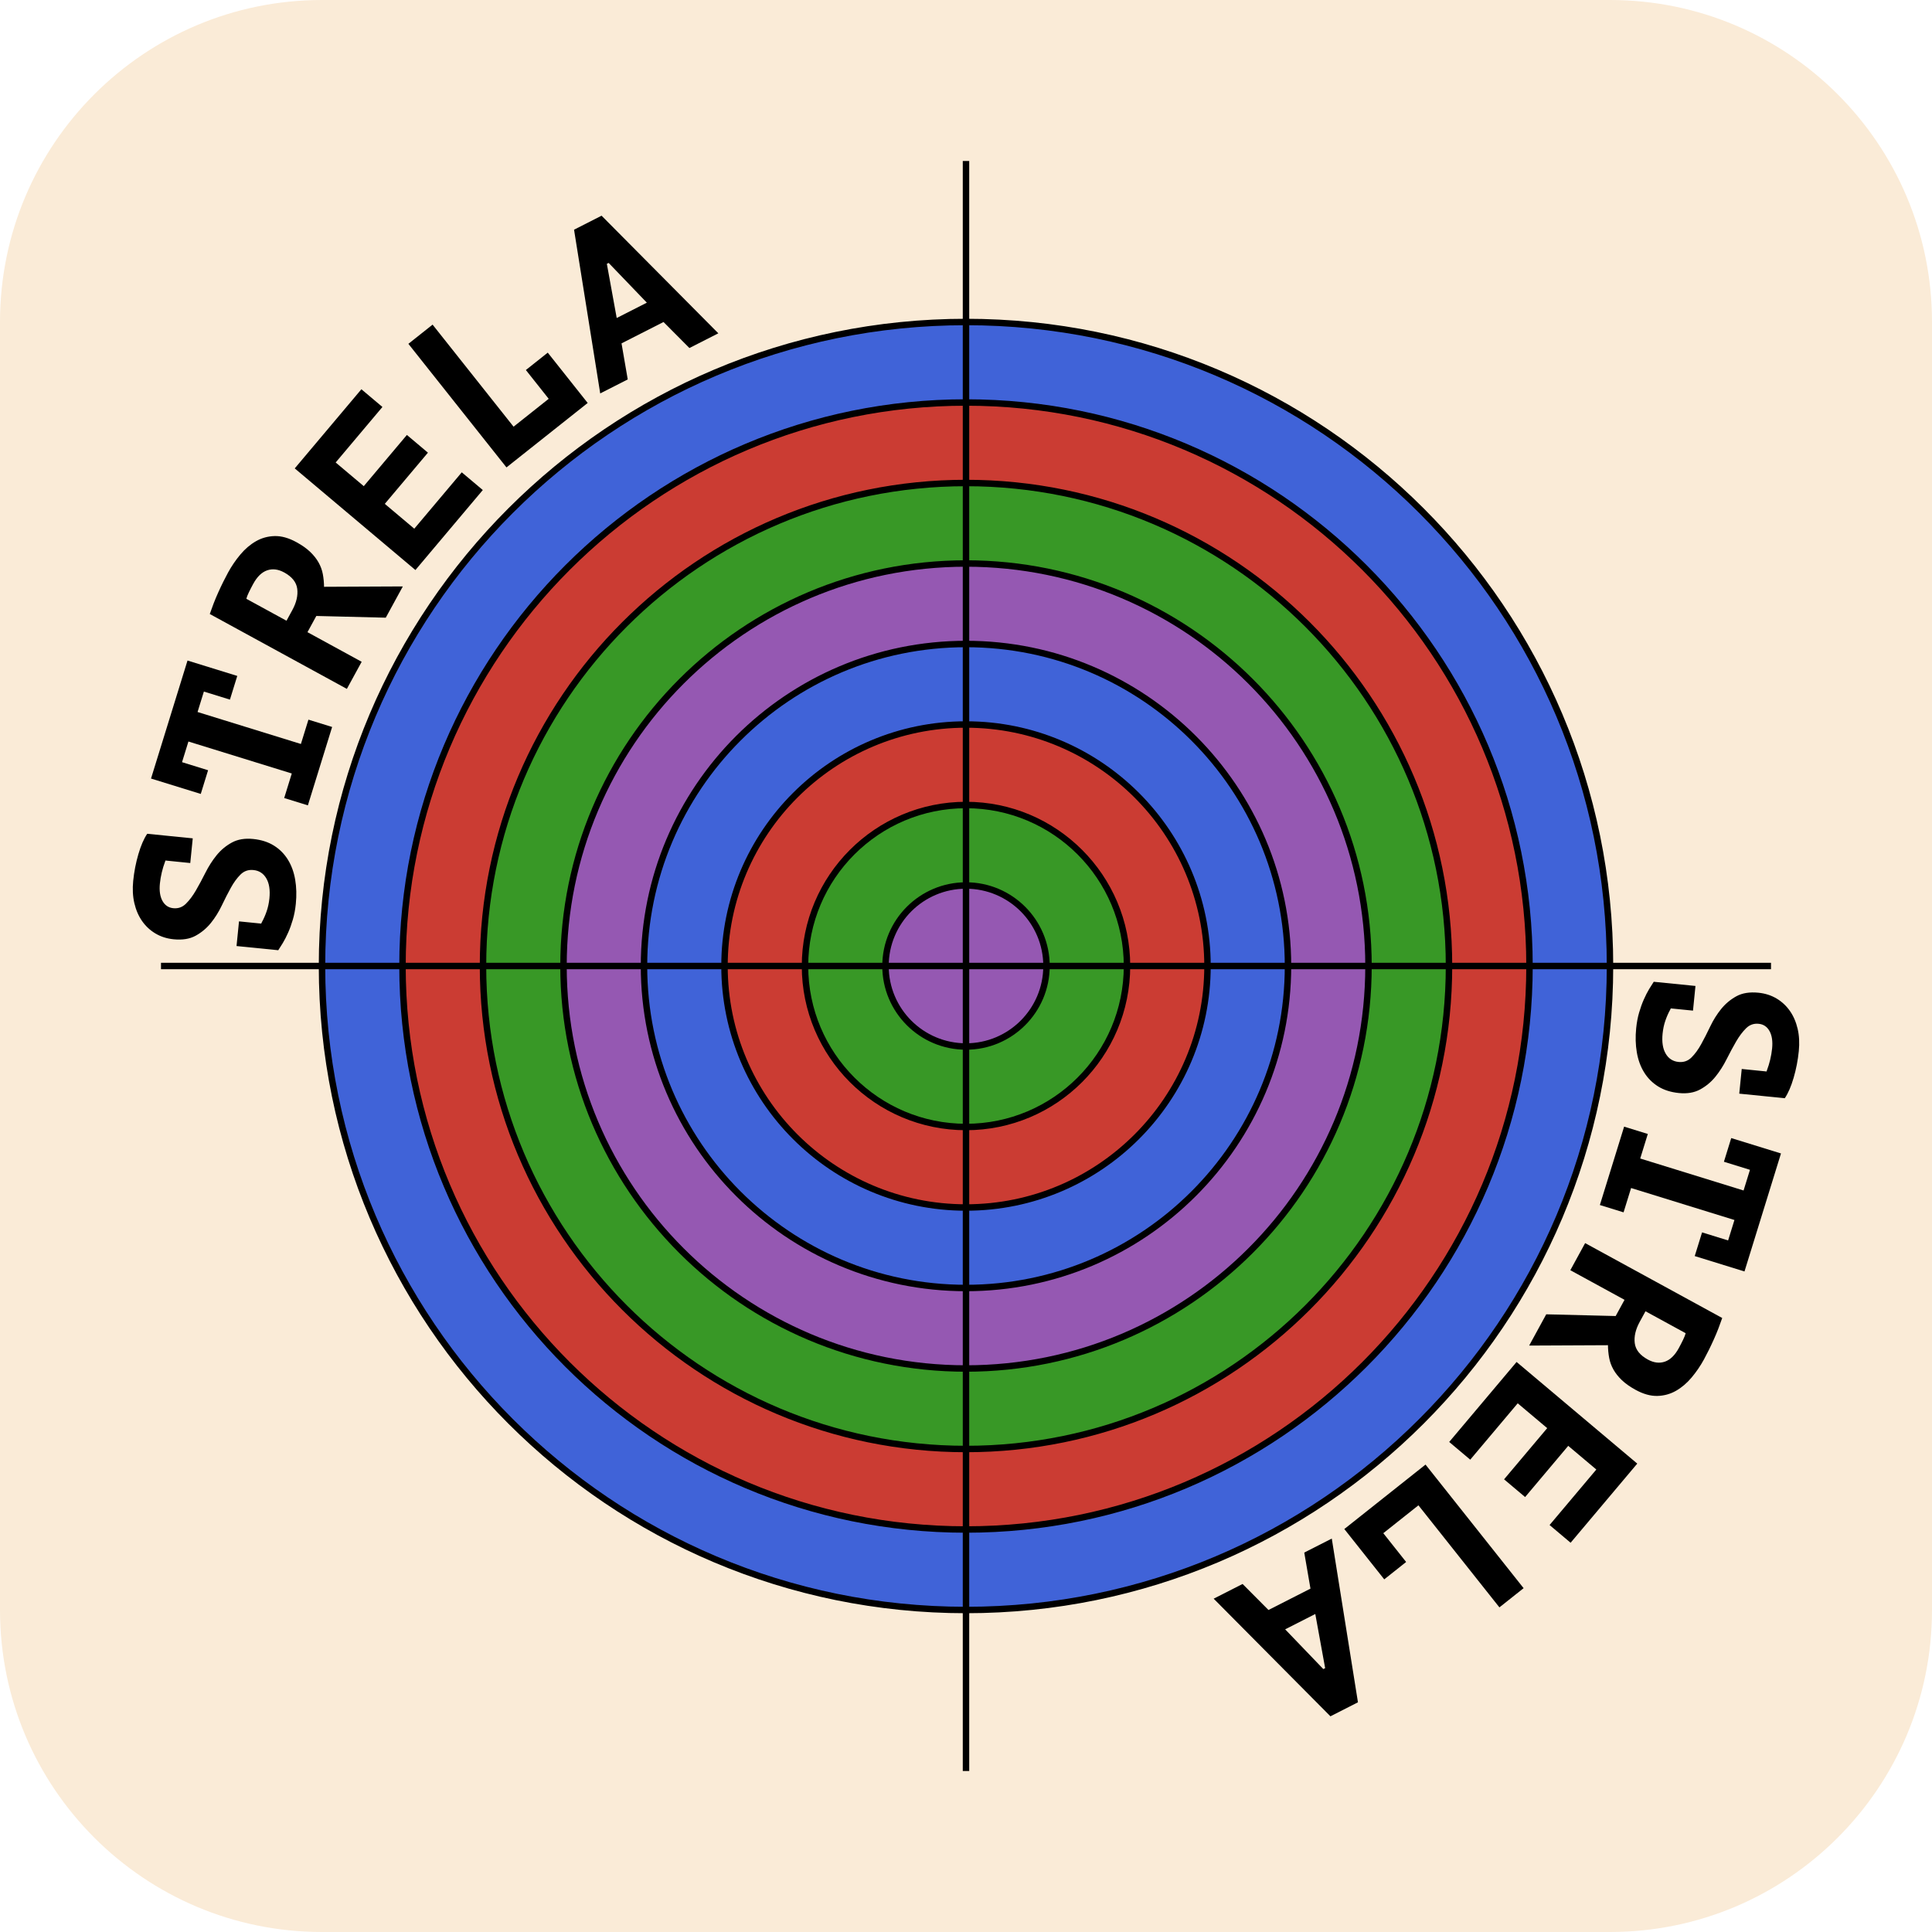
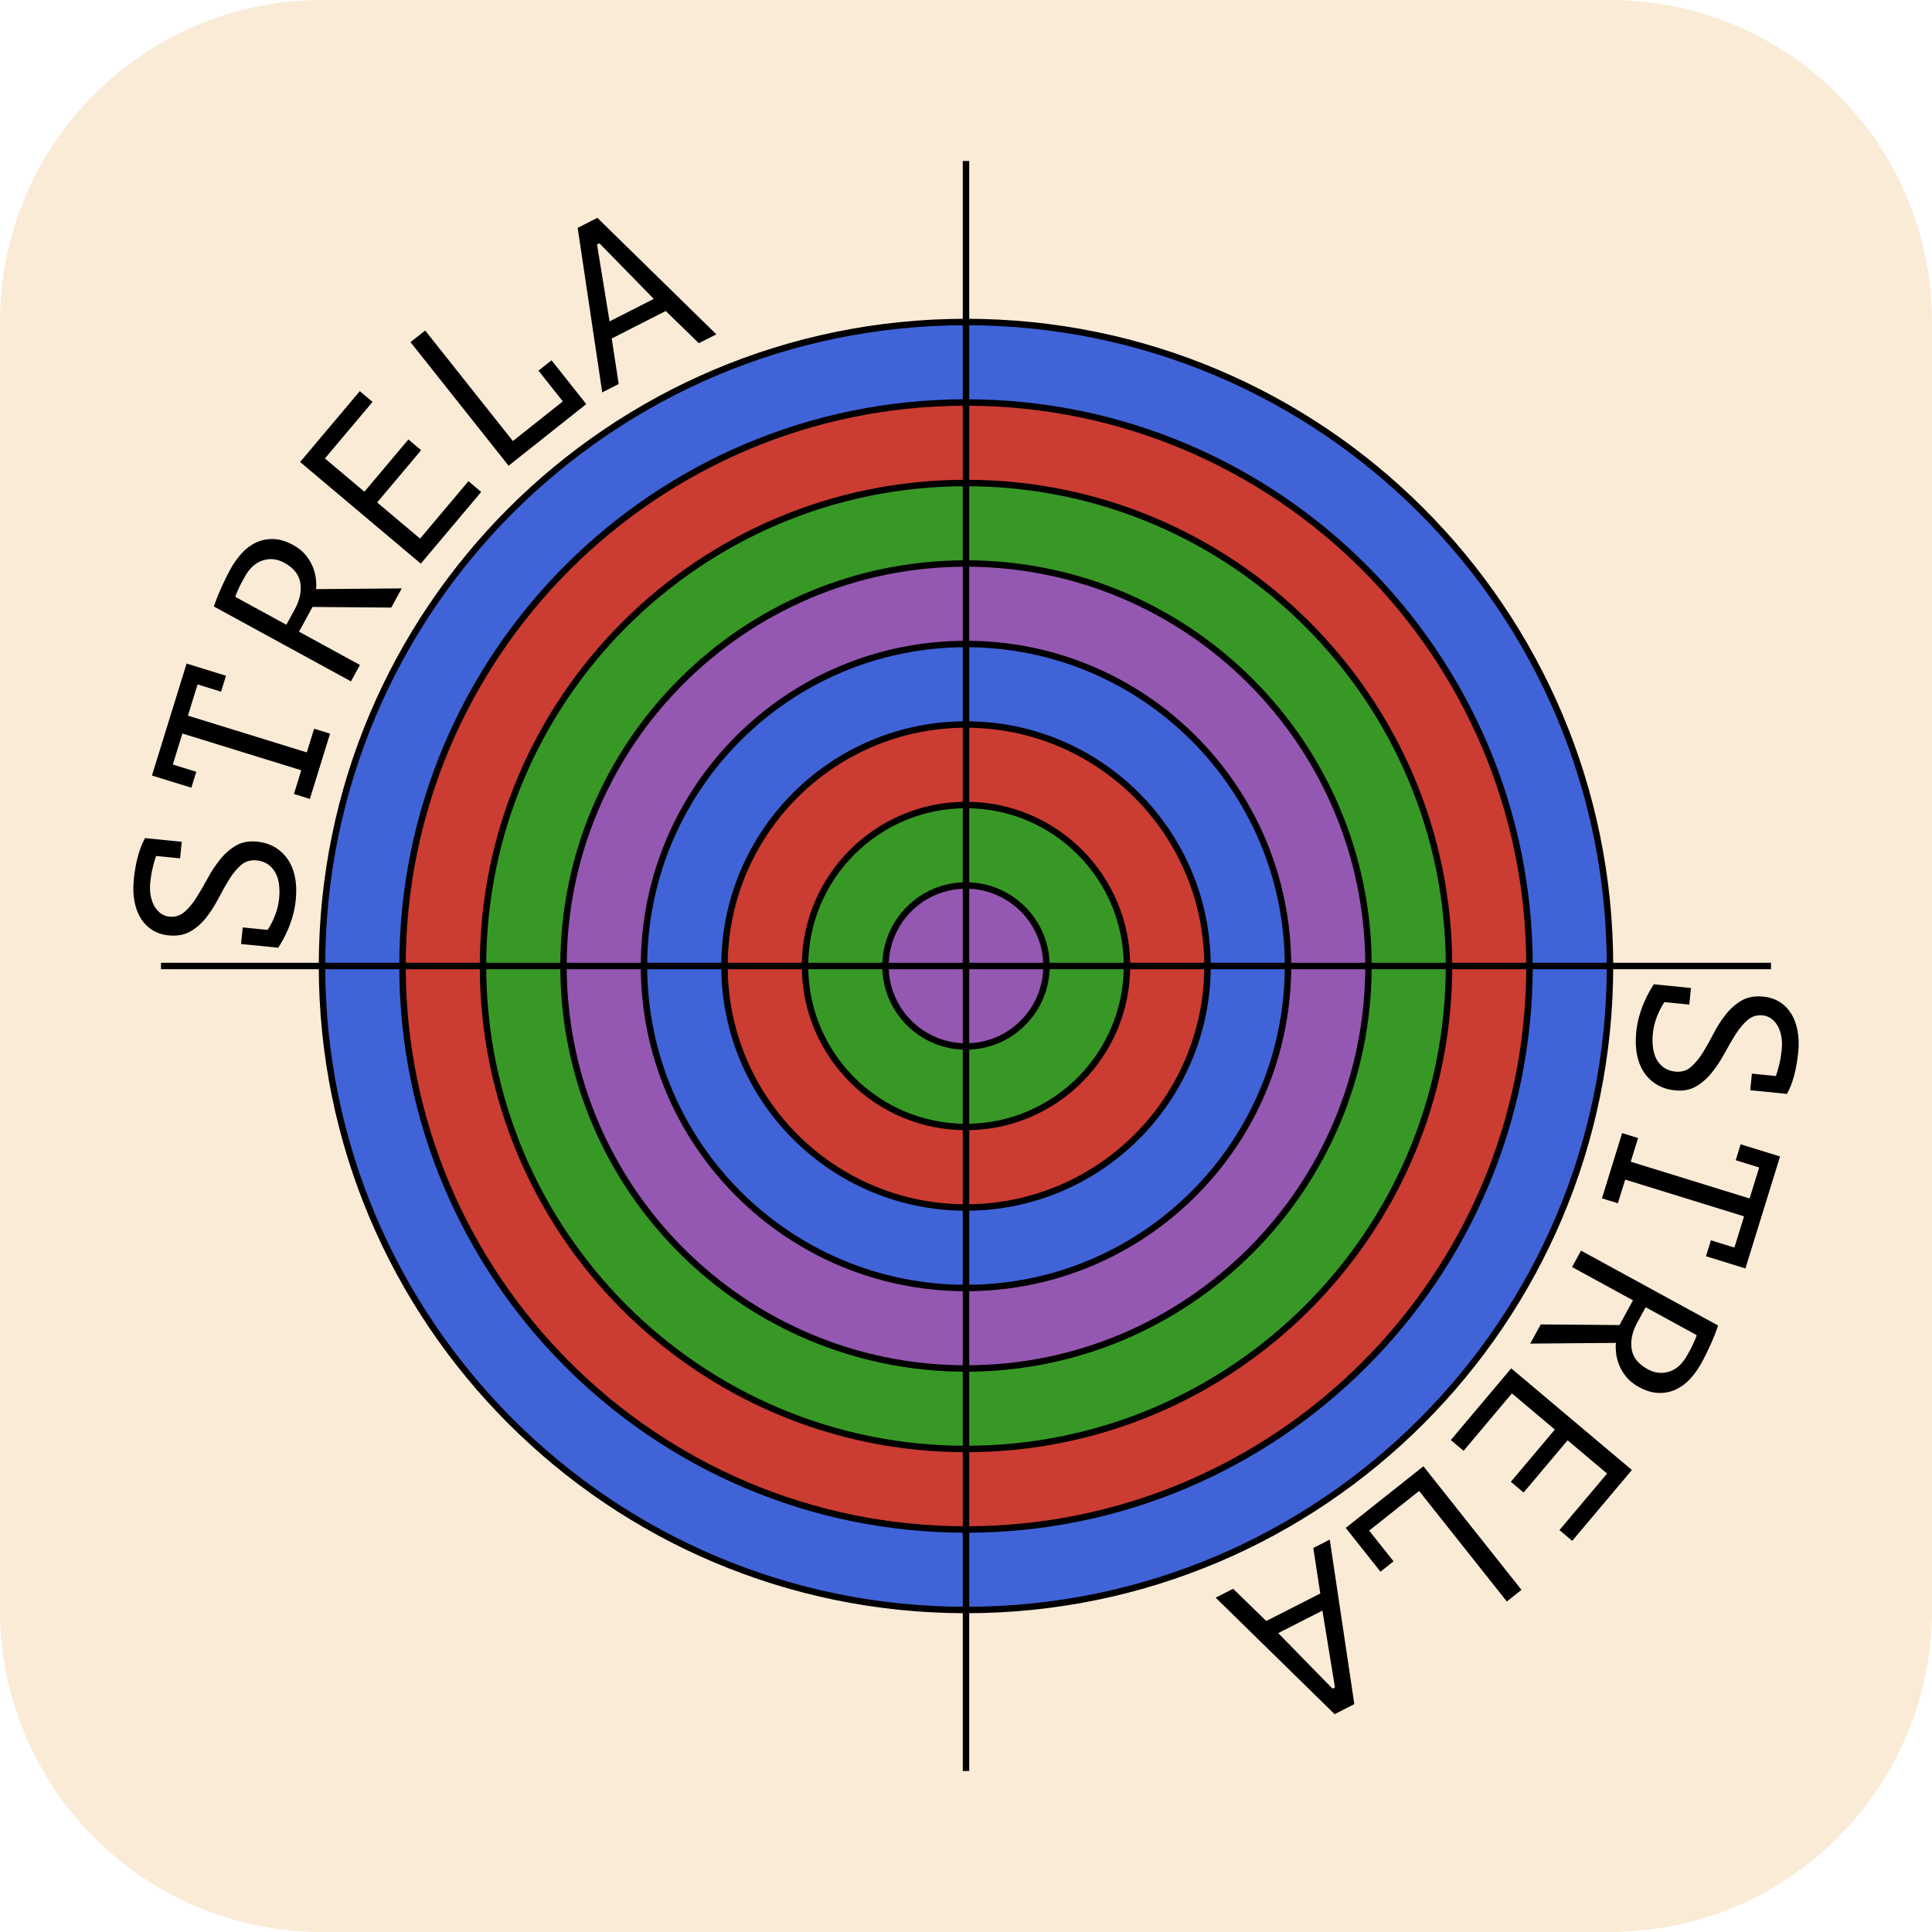
<svg xmlns="http://www.w3.org/2000/svg" xmlns:xlink="http://www.w3.org/1999/xlink" width="600pt" height="600pt" viewBox="0 0 600 600" version="1.1">
  <defs>
    <g>
-       <symbol overflow="visible" id="glyph-5452610-0">
+       <symbol overflow="visible" id="glyph-6458120-0">
        <path style="stroke:none;" d="M 48.684 5.59 L 44.633 45.984 L -4.125 41.094 L -0.07 0.695 Z M 40.422 38.879 L 26.668 23.781 L 43.145 11.715 L 40.012 7.883 L 23.312 20.066 L 9.367 4.809 L 5.535 7.941 L 19.285 23.039 L 2.809 35.105 L 5.941 38.938 L 22.648 26.684 L 36.59 42.012 Z M 40.422 38.879 " />
      </symbol>
-       <symbol overflow="visible" id="glyph-5452610-1">
-         <path style="stroke:none;" d="M 15.496 6.129 L 14.727 13.789 L 7.832 13.098 C 7.77 13.23 7.711 13.367 7.648 13.5 C 7.078 14.523 6.578 15.656 6.148 16.902 C 5.719 18.148 5.43 19.492 5.285 20.934 C 5.023 23.531 5.344 25.605 6.246 27.148 C 7.145 28.691 8.48 29.555 10.242 29.73 C 11.82 29.891 13.156 29.426 14.254 28.34 C 15.348 27.254 16.352 25.875 17.27 24.211 C 18.188 22.543 19.121 20.715 20.07 18.723 C 21.02 16.73 22.152 14.922 23.465 13.293 C 24.777 11.668 26.352 10.348 28.188 9.336 C 30.023 8.324 32.312 7.957 35.055 8.23 C 37.145 8.441 39.016 9.039 40.676 10.027 C 42.336 11.016 43.719 12.301 44.828 13.891 C 45.934 15.477 46.734 17.328 47.227 19.441 C 47.719 21.555 47.836 23.863 47.586 26.371 C 47.301 29.203 46.766 31.965 45.98 34.652 C 45.195 37.34 44.277 39.453 43.234 40.992 L 29.094 39.574 L 29.863 31.91 L 37.594 32.688 C 37.609 32.547 37.645 32.41 37.707 32.277 C 38.086 31.281 38.418 30.203 38.699 29.035 C 38.98 27.867 39.18 26.703 39.297 25.539 C 39.52 23.312 39.254 21.516 38.5 20.148 C 37.746 18.785 36.625 18.027 35.141 17.879 C 33.609 17.723 32.297 18.191 31.203 19.277 C 30.109 20.363 29.078 21.738 28.113 23.398 C 27.148 25.062 26.172 26.887 25.172 28.871 C 24.176 30.859 23.023 32.668 21.711 34.293 C 20.398 35.922 18.824 37.238 16.984 38.25 C 15.148 39.262 12.93 39.641 10.332 39.379 C 7.824 39.125 5.676 38.441 3.887 37.324 C 2.102 36.207 0.652 34.75 -0.457 32.949 C -1.566 31.148 -2.32 29.082 -2.719 26.742 C -3.117 24.402 -3.184 21.91 -2.918 19.266 C -2.742 17.5 -2.438 15.879 -2.008 14.398 C -1.578 12.918 -1.09 11.559 -0.543 10.324 C 0.004 9.09 0.559 8.004 1.117 7.078 C 1.68 6.148 2.156 5.398 2.539 4.828 Z M 15.496 6.129 " />
+       <symbol overflow="visible" id="glyph-6458120-1">
+         <path style="stroke:none;" d="M 5.848 11.141 C 4.965 12.457 4.191 13.965 3.531 15.656 C 2.867 17.348 2.449 19.078 2.27 20.84 C 2.117 22.371 2.125 23.828 2.289 25.203 C 2.457 26.582 2.828 27.805 3.398 28.867 C 3.973 29.934 4.742 30.809 5.703 31.492 C 6.668 32.176 7.848 32.586 9.238 32.727 C 11.141 32.918 12.762 32.434 14.098 31.277 C 15.434 30.121 16.66 28.641 17.781 26.828 C 18.898 25.02 20.012 23.043 21.117 20.902 C 22.223 18.762 23.477 16.801 24.875 15.02 C 26.273 13.234 27.906 11.793 29.777 10.691 C 31.645 9.59 33.926 9.172 36.621 9.441 C 38.523 9.633 40.203 10.191 41.66 11.109 C 43.113 12.031 44.305 13.238 45.234 14.738 C 46.164 16.238 46.816 18.004 47.199 20.039 C 47.582 22.07 47.652 24.293 47.41 26.707 C 47.133 29.492 46.68 32.004 46.059 34.238 C 45.434 36.473 44.73 38.234 43.945 39.516 L 44 39.66 L 43.859 39.648 L 43.855 39.715 L 43.652 39.625 L 32.508 38.508 L 33.023 33.355 L 40.477 34.102 C 40.871 32.969 41.234 31.715 41.559 30.34 C 41.883 28.965 42.125 27.488 42.285 25.91 C 42.438 24.379 42.391 22.977 42.145 21.711 C 41.895 20.441 41.5 19.348 40.961 18.426 C 40.418 17.504 39.754 16.77 38.965 16.223 C 38.176 15.672 37.316 15.352 36.387 15.258 C 34.578 15.078 33.004 15.562 31.668 16.719 C 30.332 17.875 29.094 19.359 27.953 21.168 C 26.809 22.977 25.66 24.945 24.508 27.082 C 23.355 29.219 22.07 31.176 20.648 32.957 C 19.227 34.738 17.594 36.18 15.746 37.285 C 13.898 38.387 11.699 38.812 9.148 38.555 C 7.059 38.348 5.215 37.773 3.621 36.84 C 2.027 35.906 0.695 34.672 -0.371 33.133 C -1.434 31.598 -2.188 29.762 -2.633 27.629 C -3.074 25.5 -3.164 23.133 -2.906 20.531 C -2.727 18.77 -2.422 17.109 -1.984 15.559 C -1.547 14.008 -1.051 12.594 -0.5 11.312 C 0.051 10.031 0.609 8.891 1.18 7.891 C 1.746 6.895 2.223 6.109 2.609 5.539 L 2.812 5.629 L 14.094 6.762 L 13.578 11.914 Z M 5.848 11.141 " />
      </symbol>
-       <symbol overflow="visible" id="glyph-5452611-0">
+       <symbol overflow="visible" id="glyph-6458121-0">
        <path style="stroke:none;" d="M 46.605 15.148 L 34.605 53.938 L -12.203 39.457 L -0.207 0.668 Z M 31.891 46.137 L 21.414 28.605 L 39.957 20.055 L 37.648 15.676 L 18.863 24.301 L 8.223 6.574 L 3.848 8.883 L 14.324 26.414 L -4.223 34.965 L -1.91 39.344 L 16.895 30.652 L 27.512 48.445 Z M 31.891 46.137 " />
      </symbol>
-       <symbol overflow="visible" id="glyph-5452611-1">
-         <path style="stroke:none;" d="M 4.914 10.168 L 2.559 17.789 L 34.656 27.719 L 36.641 21.301 L 28.551 18.797 L 30.824 11.441 L 46.273 16.219 L 34.938 52.867 L 19.488 48.086 L 21.766 40.73 L 29.855 43.234 L 31.82 36.883 L -0.277 26.953 L -2.613 34.508 L -9.973 32.234 L -2.441 7.891 Z M 4.914 10.168 " />
+       <symbol overflow="visible" id="glyph-6458121-1">
+         <path style="stroke:none;" d="M 45.984 17.156 L 35.227 51.93 L 22.988 48.145 L 24.52 43.195 L 31.809 45.449 L 34.809 35.754 L -2.105 24.336 L -4.383 31.691 L -9.328 30.16 L -3.062 9.898 L 1.887 11.43 L -0.387 18.785 L 36.527 30.203 L 39.504 20.574 L 32.215 18.32 L 33.746 13.371 Z M 45.984 17.156 " />
      </symbol>
-       <symbol overflow="visible" id="glyph-5452612-0">
+       <symbol overflow="visible" id="glyph-6458122-0">
        <path style="stroke:none;" d="M 42.664 24.105 L 23.203 59.734 L -19.801 36.246 L -0.336 0.613 Z M 22.09 51.551 L 15.305 32.289 L 35.176 27.594 L 33.785 22.844 L 13.656 27.562 L 6.754 8.078 L 2.004 9.469 L 8.793 28.73 L -11.082 33.43 L -9.691 38.18 L 10.469 33.398 L 17.34 52.945 Z M 22.09 51.551 " />
      </symbol>
-       <symbol overflow="visible" id="glyph-5452612-1">
-         <path style="stroke:none;" d="M 40.492 27.066 C 40.141 28.098 39.738 29.195 39.289 30.359 C 38.84 31.523 38.359 32.668 37.848 33.797 C 37.34 34.93 36.824 36.016 36.305 37.062 C 35.785 38.109 35.293 39.062 34.824 39.922 C 33.727 41.93 32.453 43.797 31 45.531 C 29.551 47.266 27.934 48.641 26.152 49.664 C 24.371 50.684 22.43 51.219 20.328 51.27 C 18.23 51.316 15.992 50.691 13.617 49.395 C 11.855 48.434 10.426 47.426 9.324 46.371 C 8.223 45.32 7.352 44.219 6.703 43.066 C 6.055 41.914 5.613 40.703 5.379 39.43 C 5.145 38.16 5.02 36.855 5.004 35.516 L -19.465 35.629 L -14.164 25.922 L 7.402 26.457 L 10.152 21.422 L -6.68 12.227 L -2.082 3.809 Z M 26.992 36.441 C 27.461 35.582 27.906 34.723 28.324 33.859 C 28.742 32.996 29.012 32.309 29.137 31.789 L 16.664 24.977 L 14.852 28.293 C 13.578 30.629 13.07 32.824 13.328 34.879 C 13.59 36.938 14.945 38.637 17.402 39.977 C 19.246 40.984 21.004 41.199 22.676 40.625 C 24.348 40.047 25.785 38.652 26.992 36.441 Z M 26.992 36.441 " />
+       <symbol overflow="visible" id="glyph-6458122-1">
+         <path style="stroke:none;" d="M 39.215 29.398 C 38.652 31.113 37.898 33.027 36.953 35.145 C 36.012 37.262 35.082 39.16 34.164 40.84 C 33.133 42.723 31.949 44.402 30.613 45.879 C 29.273 47.355 27.781 48.48 26.137 49.254 C 24.488 50.031 22.695 50.395 20.754 50.344 C 18.812 50.293 16.758 49.676 14.59 48.488 C 12.91 47.57 11.574 46.484 10.586 45.227 C 9.598 43.969 8.863 42.691 8.379 41.387 C 7.895 40.086 7.598 38.848 7.496 37.676 C 7.391 36.504 7.383 35.543 7.473 34.793 L -19.129 35.016 L -15.875 29.059 L 8.586 29.258 L 12.777 21.578 L -6.141 11.242 L -3.355 6.145 Z M 29.672 38.543 C 29.965 38.012 30.266 37.461 30.578 36.887 C 30.891 36.312 31.176 35.75 31.426 35.195 C 31.676 34.641 31.906 34.113 32.125 33.621 C 32.34 33.129 32.484 32.715 32.559 32.383 L 16.711 23.727 L 14.094 28.52 C 12.551 31.344 11.969 34.059 12.355 36.66 C 12.742 39.266 14.41 41.371 17.359 42.984 C 19.57 44.191 21.805 44.43 24.066 43.699 C 26.328 42.965 28.195 41.246 29.672 38.543 Z M 29.672 38.543 " />
      </symbol>
-       <symbol overflow="visible" id="glyph-5452613-0">
+       <symbol overflow="visible" id="glyph-6458123-0">
        <path style="stroke:none;" d="M 37.027 32.102 L 10.871 63.156 L -26.605 31.59 L -0.449 0.535 Z M 11.406 54.91 L 8.582 34.688 L 28.996 34.031 L 28.574 29.102 L 7.91 29.727 L 5.016 9.258 L 0.082 9.68 L 2.906 29.906 L -17.504 30.559 L -17.082 35.492 L 3.625 34.812 L 6.477 55.332 Z M 11.406 54.91 " />
      </symbol>
-       <symbol overflow="visible" id="glyph-5452613-1">
-         <path style="stroke:none;" d="M 34.32 35.312 L 13.621 59.891 L 7.09 54.387 L 21.609 37.148 L 12.883 29.797 L -0.508 45.699 L -7.043 40.195 L 6.352 24.297 L -2.805 16.586 L -17.551 34.09 L -24.082 28.59 L -3.156 3.746 Z M 34.32 35.312 " />
+       <symbol overflow="visible" id="glyph-6458123-1">
+         <path style="stroke:none;" d="M 32.652 37.297 L 14.117 59.301 L 10.156 55.961 L 24.949 38.402 L 12.688 28.074 L -0.977 44.297 L -4.938 40.961 L 8.727 24.738 L -4.605 13.508 L -19.621 31.34 L -23.586 28 L -4.824 5.73 Z M 32.652 37.297 " />
      </symbol>
-       <symbol overflow="visible" id="glyph-5452614-0">
+       <symbol overflow="visible" id="glyph-6458124-0">
        <path style="stroke:none;" d="M 29.91 38.816 L -1.891 64.055 L -32.352 25.672 L -0.547 0.434 Z M 0.27 56.082 L 1.52 35.699 L 21.656 39.113 L 22.223 34.195 L 1.848 30.703 L 3.074 10.07 L -1.84 9.504 L -3.09 29.887 L -23.227 26.473 L -23.793 31.391 L -3.363 34.84 L -4.648 55.516 Z M 0.27 56.082 " />
      </symbol>
-       <symbol overflow="visible" id="glyph-5452614-1">
-         <path style="stroke:none;" d="M -10.301 33.641 L -17.098 39.039 L -29.5 23.41 L -4.277 3.395 L 26.184 41.777 L 18.668 47.738 L -6.48 16.043 L -17.391 24.703 Z M -10.301 33.641 " />
+       <symbol overflow="visible" id="glyph-6458124-1">
+         <path style="stroke:none;" d="M 25.523 42.301 L 20.973 45.91 L -6.266 11.586 L -21.785 23.898 L -14.211 33.441 L -18.27 36.66 L -29.062 23.062 L -4.934 3.918 Z M 25.523 42.301 " />
      </symbol>
-       <symbol overflow="visible" id="glyph-5452615-0">
+       <symbol overflow="visible" id="glyph-6458125-0">
        <path style="stroke:none;" d="M 21.602 43.988 L -14.582 62.402 L -36.809 18.734 L -0.625 0.316 Z M -10.875 55.02 L -5.602 35.289 L 13.453 42.637 L 14.984 37.93 L -4.289 30.461 L 1.016 10.48 L -3.691 8.949 L -8.969 28.676 L -28.023 21.332 L -29.555 26.039 L -10.219 33.477 L -15.582 53.488 Z M -10.875 55.02 " />
      </symbol>
-       <symbol overflow="visible" id="glyph-5452615-1">
-         <path style="stroke:none;" d="M -20.031 22.371 L -6.992 15.734 L -8.922 4.539 L -0.375 0.191 L 7.754 51.035 L -0.793 55.387 L -37.055 18.859 L -28.074 14.289 Z M -5.496 23.613 L -14.855 28.375 L -2.996 40.719 L -2.434 40.434 Z M -5.496 23.613 " />
+       <symbol overflow="visible" id="glyph-6458125-1">
+         <path style="stroke:none;" d="M -20.727 25.789 L -3.945 17.246 L -6.113 3.113 L -1 0.508 L 6.629 51.605 L 0.516 54.719 L -36.434 18.543 L -31.004 15.781 Z M -3.281 22.562 L -17.008 29.551 L -0.137 46.805 L 0.613 46.422 Z M -3.281 22.562 " />
      </symbol>
-       <symbol overflow="visible" id="glyph-5452616-0">
+       <symbol overflow="visible" id="glyph-6458126-0">
        <path style="stroke:none;" d="M -48.684 -5.59 L -44.633 -45.984 L 4.125 -41.094 L 0.07 -0.695 Z M -40.422 -38.879 L -26.668 -23.781 L -43.145 -11.715 L -40.012 -7.883 L -23.312 -20.066 L -9.367 -4.809 L -5.535 -7.941 L -19.285 -23.039 L -2.809 -35.105 L -5.941 -38.938 L -22.648 -26.684 L -36.59 -42.012 Z M -40.422 -38.879 " />
      </symbol>
-       <symbol overflow="visible" id="glyph-5452616-1">
-         <path style="stroke:none;" d="M -15.496 -6.129 L -14.727 -13.789 L -7.832 -13.098 C -7.77 -13.23 -7.711 -13.367 -7.648 -13.5 C -7.078 -14.523 -6.578 -15.656 -6.148 -16.902 C -5.719 -18.148 -5.43 -19.492 -5.285 -20.934 C -5.023 -23.531 -5.344 -25.605 -6.246 -27.148 C -7.145 -28.691 -8.48 -29.555 -10.242 -29.73 C -11.82 -29.891 -13.156 -29.426 -14.254 -28.34 C -15.348 -27.254 -16.352 -25.875 -17.27 -24.211 C -18.188 -22.543 -19.121 -20.715 -20.07 -18.723 C -21.02 -16.73 -22.152 -14.922 -23.465 -13.293 C -24.777 -11.668 -26.352 -10.348 -28.188 -9.336 C -30.023 -8.324 -32.312 -7.957 -35.055 -8.23 C -37.145 -8.441 -39.016 -9.039 -40.676 -10.027 C -42.336 -11.016 -43.719 -12.301 -44.828 -13.891 C -45.934 -15.477 -46.734 -17.328 -47.227 -19.441 C -47.719 -21.555 -47.836 -23.863 -47.586 -26.371 C -47.301 -29.203 -46.766 -31.965 -45.98 -34.652 C -45.195 -37.34 -44.277 -39.453 -43.234 -40.992 L -29.094 -39.574 L -29.863 -31.91 L -37.594 -32.688 C -37.609 -32.547 -37.645 -32.41 -37.707 -32.277 C -38.086 -31.281 -38.418 -30.203 -38.699 -29.035 C -38.98 -27.867 -39.18 -26.703 -39.297 -25.539 C -39.52 -23.312 -39.254 -21.516 -38.5 -20.148 C -37.746 -18.785 -36.625 -18.027 -35.141 -17.879 C -33.609 -17.723 -32.297 -18.191 -31.203 -19.277 C -30.109 -20.363 -29.078 -21.738 -28.113 -23.398 C -27.148 -25.062 -26.172 -26.887 -25.172 -28.871 C -24.176 -30.859 -23.023 -32.668 -21.711 -34.293 C -20.398 -35.922 -18.824 -37.238 -16.984 -38.25 C -15.148 -39.262 -12.93 -39.641 -10.332 -39.379 C -7.824 -39.125 -5.676 -38.441 -3.887 -37.324 C -2.102 -36.207 -0.652 -34.75 0.457 -32.949 C 1.566 -31.148 2.32 -29.082 2.719 -26.742 C 3.117 -24.402 3.184 -21.91 2.918 -19.266 C 2.742 -17.5 2.438 -15.879 2.008 -14.398 C 1.578 -12.918 1.09 -11.559 0.543 -10.324 C -0.004 -9.09 -0.559 -8.004 -1.117 -7.078 C -1.68 -6.148 -2.156 -5.398 -2.539 -4.828 Z M -15.496 -6.129 " />
+       <symbol overflow="visible" id="glyph-6458126-1">
+         <path style="stroke:none;" d="M -5.848 -11.141 C -4.965 -12.457 -4.191 -13.965 -3.531 -15.656 C -2.867 -17.348 -2.449 -19.078 -2.27 -20.84 C -2.117 -22.371 -2.125 -23.828 -2.289 -25.203 C -2.457 -26.582 -2.828 -27.805 -3.398 -28.867 C -3.973 -29.934 -4.742 -30.809 -5.703 -31.492 C -6.668 -32.176 -7.848 -32.586 -9.238 -32.727 C -11.141 -32.918 -12.762 -32.434 -14.098 -31.277 C -15.434 -30.121 -16.66 -28.641 -17.781 -26.828 C -18.898 -25.02 -20.012 -23.043 -21.117 -20.902 C -22.223 -18.762 -23.477 -16.801 -24.875 -15.02 C -26.273 -13.234 -27.906 -11.793 -29.777 -10.691 C -31.645 -9.59 -33.926 -9.172 -36.621 -9.441 C -38.523 -9.633 -40.203 -10.191 -41.66 -11.109 C -43.113 -12.031 -44.305 -13.238 -45.234 -14.738 C -46.164 -16.238 -46.816 -18.004 -47.199 -20.039 C -47.582 -22.07 -47.652 -24.293 -47.41 -26.707 C -47.133 -29.492 -46.68 -32.004 -46.059 -34.238 C -45.434 -36.473 -44.73 -38.234 -43.945 -39.516 L -44 -39.66 L -43.859 -39.648 L -43.855 -39.715 L -43.652 -39.625 L -32.508 -38.508 L -33.023 -33.355 L -40.477 -34.102 C -40.871 -32.969 -41.234 -31.715 -41.559 -30.34 C -41.883 -28.965 -42.125 -27.488 -42.285 -25.91 C -42.438 -24.379 -42.391 -22.977 -42.145 -21.711 C -41.895 -20.441 -41.5 -19.348 -40.961 -18.426 C -40.418 -17.504 -39.754 -16.77 -38.965 -16.223 C -38.176 -15.672 -37.316 -15.352 -36.387 -15.258 C -34.578 -15.078 -33.004 -15.562 -31.668 -16.719 C -30.332 -17.875 -29.094 -19.359 -27.953 -21.168 C -26.809 -22.977 -25.66 -24.945 -24.508 -27.082 C -23.355 -29.219 -22.07 -31.176 -20.648 -32.957 C -19.227 -34.738 -17.594 -36.18 -15.746 -37.285 C -13.898 -38.387 -11.699 -38.812 -9.148 -38.555 C -7.059 -38.348 -5.215 -37.773 -3.621 -36.84 C -2.027 -35.906 -0.695 -34.672 0.371 -33.133 C 1.434 -31.598 2.188 -29.762 2.633 -27.629 C 3.074 -25.5 3.164 -23.133 2.906 -20.531 C 2.727 -18.77 2.422 -17.109 1.984 -15.559 C 1.547 -14.008 1.051 -12.594 0.5 -11.312 C -0.051 -10.031 -0.609 -8.891 -1.18 -7.891 C -1.746 -6.895 -2.223 -6.109 -2.609 -5.539 L -2.812 -5.629 L -14.094 -6.762 L -13.578 -11.914 Z M -5.848 -11.141 " />
      </symbol>
-       <symbol overflow="visible" id="glyph-5452617-0">
+       <symbol overflow="visible" id="glyph-6458127-0">
        <path style="stroke:none;" d="M -46.605 -15.148 L -34.605 -53.938 L 12.203 -39.457 L 0.207 -0.668 Z M -31.891 -46.137 L -21.414 -28.605 L -39.957 -20.055 L -37.648 -15.676 L -18.863 -24.301 L -8.223 -6.574 L -3.848 -8.883 L -14.324 -26.414 L 4.223 -34.965 L 1.91 -39.344 L -16.895 -30.652 L -27.512 -48.445 Z M -31.891 -46.137 " />
      </symbol>
-       <symbol overflow="visible" id="glyph-5452617-1">
-         <path style="stroke:none;" d="M -4.914 -10.168 L -2.559 -17.789 L -34.656 -27.719 L -36.641 -21.301 L -28.551 -18.797 L -30.824 -11.441 L -46.273 -16.219 L -34.938 -52.867 L -19.488 -48.086 L -21.766 -40.73 L -29.855 -43.234 L -31.82 -36.883 L 0.277 -26.953 L 2.613 -34.508 L 9.973 -32.234 L 2.441 -7.891 Z M -4.914 -10.168 " />
+       <symbol overflow="visible" id="glyph-6458127-1">
+         <path style="stroke:none;" d="M -45.984 -17.156 L -35.227 -51.93 L -22.988 -48.145 L -24.52 -43.195 L -31.809 -45.449 L -34.809 -35.754 L 2.105 -24.336 L 4.383 -31.691 L 9.328 -30.16 L 3.062 -9.898 L -1.887 -11.43 L 0.387 -18.785 L -36.527 -30.203 L -39.504 -20.574 L -32.215 -18.32 L -33.746 -13.371 Z M -45.984 -17.156 " />
      </symbol>
-       <symbol overflow="visible" id="glyph-5452618-0">
+       <symbol overflow="visible" id="glyph-6458128-0">
        <path style="stroke:none;" d="M -42.664 -24.105 L -23.203 -59.734 L 19.801 -36.246 L 0.336 -0.613 Z M -22.09 -51.551 L -15.305 -32.289 L -35.176 -27.594 L -33.785 -22.844 L -13.656 -27.562 L -6.754 -8.078 L -2.004 -9.469 L -8.793 -28.73 L 11.082 -33.43 L 9.691 -38.18 L -10.469 -33.398 L -17.34 -52.945 Z M -22.09 -51.551 " />
      </symbol>
-       <symbol overflow="visible" id="glyph-5452618-1">
-         <path style="stroke:none;" d="M -40.492 -27.066 C -40.141 -28.098 -39.738 -29.195 -39.289 -30.359 C -38.84 -31.523 -38.359 -32.668 -37.848 -33.797 C -37.34 -34.93 -36.824 -36.016 -36.305 -37.062 C -35.785 -38.109 -35.293 -39.062 -34.824 -39.922 C -33.727 -41.93 -32.453 -43.797 -31 -45.531 C -29.551 -47.266 -27.934 -48.641 -26.152 -49.664 C -24.371 -50.684 -22.43 -51.219 -20.328 -51.27 C -18.23 -51.316 -15.992 -50.691 -13.617 -49.395 C -11.855 -48.434 -10.426 -47.426 -9.324 -46.371 C -8.223 -45.32 -7.352 -44.219 -6.703 -43.066 C -6.055 -41.914 -5.613 -40.703 -5.379 -39.43 C -5.145 -38.16 -5.02 -36.855 -5.004 -35.516 L 19.465 -35.629 L 14.164 -25.922 L -7.402 -26.457 L -10.152 -21.422 L 6.68 -12.227 L 2.082 -3.809 Z M -26.992 -36.441 C -27.461 -35.582 -27.906 -34.723 -28.324 -33.859 C -28.742 -32.996 -29.012 -32.309 -29.137 -31.789 L -16.664 -24.977 L -14.852 -28.293 C -13.578 -30.629 -13.07 -32.824 -13.328 -34.879 C -13.59 -36.938 -14.945 -38.637 -17.402 -39.977 C -19.246 -40.984 -21.004 -41.199 -22.676 -40.625 C -24.348 -40.047 -25.785 -38.652 -26.992 -36.441 Z M -26.992 -36.441 " />
+       <symbol overflow="visible" id="glyph-6458128-1">
+         <path style="stroke:none;" d="M -39.215 -29.398 C -38.652 -31.113 -37.898 -33.027 -36.953 -35.145 C -36.012 -37.262 -35.082 -39.16 -34.164 -40.84 C -33.133 -42.723 -31.949 -44.402 -30.613 -45.879 C -29.273 -47.355 -27.781 -48.48 -26.137 -49.254 C -24.488 -50.031 -22.695 -50.395 -20.754 -50.344 C -18.812 -50.293 -16.758 -49.676 -14.59 -48.488 C -12.91 -47.57 -11.574 -46.484 -10.586 -45.227 C -9.598 -43.969 -8.863 -42.691 -8.379 -41.387 C -7.895 -40.086 -7.598 -38.848 -7.496 -37.676 C -7.391 -36.504 -7.383 -35.543 -7.473 -34.793 L 19.129 -35.016 L 15.875 -29.059 L -8.586 -29.258 L -12.777 -21.578 L 6.141 -11.242 L 3.355 -6.145 Z M -29.672 -38.543 C -29.965 -38.012 -30.266 -37.461 -30.578 -36.887 C -30.891 -36.312 -31.176 -35.75 -31.426 -35.195 C -31.676 -34.641 -31.906 -34.113 -32.125 -33.621 C -32.34 -33.129 -32.484 -32.715 -32.559 -32.383 L -16.711 -23.727 L -14.094 -28.52 C -12.551 -31.344 -11.969 -34.059 -12.355 -36.66 C -12.742 -39.266 -14.41 -41.371 -17.359 -42.984 C -19.57 -44.191 -21.805 -44.43 -24.066 -43.699 C -26.328 -42.965 -28.195 -41.246 -29.672 -38.543 Z M -29.672 -38.543 " />
      </symbol>
-       <symbol overflow="visible" id="glyph-5452619-0">
+       <symbol overflow="visible" id="glyph-6458129-0">
        <path style="stroke:none;" d="M -37.027 -32.102 L -10.871 -63.156 L 26.605 -31.59 L 0.449 -0.535 Z M -11.406 -54.91 L -8.582 -34.688 L -28.996 -34.031 L -28.574 -29.102 L -7.91 -29.727 L -5.016 -9.258 L -0.082 -9.68 L -2.906 -29.906 L 17.504 -30.559 L 17.082 -35.492 L -3.625 -34.812 L -6.477 -55.332 Z M -11.406 -54.91 " />
      </symbol>
-       <symbol overflow="visible" id="glyph-5452619-1">
-         <path style="stroke:none;" d="M -34.32 -35.312 L -13.621 -59.891 L -7.09 -54.387 L -21.609 -37.148 L -12.883 -29.797 L 0.508 -45.699 L 7.043 -40.195 L -6.352 -24.297 L 2.805 -16.586 L 17.551 -34.09 L 24.082 -28.59 L 3.156 -3.746 Z M -34.32 -35.312 " />
+       <symbol overflow="visible" id="glyph-6458129-1">
+         <path style="stroke:none;" d="M -32.652 -37.297 L -14.117 -59.301 L -10.156 -55.961 L -24.949 -38.402 L -12.688 -28.074 L 0.977 -44.297 L 4.938 -40.961 L -8.727 -24.738 L 4.605 -13.508 L 19.621 -31.34 L 23.586 -28 L 4.824 -5.73 Z M -32.652 -37.297 " />
      </symbol>
-       <symbol overflow="visible" id="glyph-54526110-0">
+       <symbol overflow="visible" id="glyph-64581210-0">
        <path style="stroke:none;" d="M -29.91 -38.816 L 1.891 -64.055 L 32.352 -25.672 L 0.547 -0.434 Z M -0.27 -56.082 L -1.52 -35.699 L -21.656 -39.113 L -22.223 -34.195 L -1.848 -30.703 L -3.074 -10.07 L 1.84 -9.504 L 3.09 -29.887 L 23.227 -26.473 L 23.793 -31.391 L 3.363 -34.84 L 4.648 -55.516 Z M -0.27 -56.082 " />
      </symbol>
-       <symbol overflow="visible" id="glyph-54526110-1">
-         <path style="stroke:none;" d="M 10.301 -33.641 L 17.098 -39.039 L 29.5 -23.41 L 4.277 -3.395 L -26.184 -41.777 L -18.668 -47.738 L 6.48 -16.043 L 17.391 -24.703 Z M 10.301 -33.641 " />
+       <symbol overflow="visible" id="glyph-64581210-1">
+         <path style="stroke:none;" d="M -25.523 -42.301 L -20.973 -45.91 L 6.266 -11.586 L 21.785 -23.898 L 14.211 -33.441 L 18.27 -36.66 L 29.062 -23.062 L 4.934 -3.918 Z M -25.523 -42.301 " />
      </symbol>
-       <symbol overflow="visible" id="glyph-54526111-0">
+       <symbol overflow="visible" id="glyph-64581211-0">
        <path style="stroke:none;" d="M -21.602 -43.988 L 14.582 -62.402 L 36.809 -18.734 L 0.625 -0.316 Z M 10.875 -55.02 L 5.602 -35.289 L -13.453 -42.637 L -14.984 -37.93 L 4.289 -30.461 L -1.016 -10.48 L 3.691 -8.949 L 8.969 -28.676 L 28.023 -21.332 L 29.555 -26.039 L 10.219 -33.477 L 15.582 -53.488 Z M 10.875 -55.02 " />
      </symbol>
-       <symbol overflow="visible" id="glyph-54526111-1">
-         <path style="stroke:none;" d="M 20.031 -22.371 L 6.992 -15.734 L 8.922 -4.539 L 0.375 -0.191 L -7.754 -51.035 L 0.793 -55.387 L 37.055 -18.859 L 28.074 -14.289 Z M 5.496 -23.613 L 14.855 -28.375 L 2.996 -40.719 L 2.434 -40.434 Z M 5.496 -23.613 " />
+       <symbol overflow="visible" id="glyph-64581211-1">
+         <path style="stroke:none;" d="M 20.727 -25.789 L 3.945 -17.246 L 6.113 -3.113 L 1 -0.508 L -6.629 -51.605 L -0.516 -54.719 L 36.434 -18.543 L 31.004 -15.781 Z M 3.281 -22.562 L 17.008 -29.551 L 0.137 -46.805 L -0.613 -46.422 Z M 3.281 -22.562 " />
      </symbol>
    </g>
  </defs>
-   <g id="surface6">
+   <g id="surface31">
    <path style=" stroke:none;fill-rule:nonzero;fill:rgb(98.039%,92.157%,84.314%);fill-opacity:1;" d="M 300 600 L 100 600 C 44.773 600 0 555.227 0 500 L 0 100 C 0 44.773 44.773 0 100 0 L 500 0 C 555.227 0 600 44.773 600 100 L 600 500 C 600 555.227 555.227 600 500 600 Z M 300 600 " />
    <path style="fill-rule:nonzero;fill:rgb(25.1%,38.8%,84.7%);fill-opacity:1;stroke-width:2;stroke-linecap:butt;stroke-linejoin:miter;stroke:rgb(0%,0%,0%);stroke-opacity:1;stroke-miterlimit:10;" d="M 500 300 C 500 410.457 410.457 500 300 500 C 189.543 500 100 410.457 100 300 C 100 189.543 189.543 100 300 100 C 410.457 100 500 189.543 500 300 " />
    <path style="fill-rule:nonzero;fill:rgb(79.6%,23.5%,20%);fill-opacity:1;stroke-width:2;stroke-linecap:butt;stroke-linejoin:miter;stroke:rgb(0%,0%,0%);stroke-opacity:1;stroke-miterlimit:10;" d="M 475 300 C 475 396.648 396.648 475 300 475 C 203.352 475 125 396.648 125 300 C 125 203.352 203.352 125 300 125 C 396.648 125 475 203.352 475 300 " />
    <path style="fill-rule:nonzero;fill:rgb(22%,59.6%,14.9%);fill-opacity:1;stroke-width:2;stroke-linecap:butt;stroke-linejoin:miter;stroke:rgb(0%,0%,0%);stroke-opacity:1;stroke-miterlimit:10;" d="M 450 300 C 450 382.844 382.844 450 300 450 C 217.156 450 150 382.844 150 300 C 150 217.156 217.156 150 300 150 C 382.844 150 450 217.156 450 300 " />
    <path style="fill-rule:nonzero;fill:rgb(58.4%,34.5%,69.8%);fill-opacity:1;stroke-width:2;stroke-linecap:butt;stroke-linejoin:miter;stroke:rgb(0%,0%,0%);stroke-opacity:1;stroke-miterlimit:10;" d="M 425 300 C 425 369.035 369.035 425 300 425 C 230.965 425 175 369.035 175 300 C 175 230.965 230.965 175 300 175 C 369.035 175 425 230.965 425 300 " />
    <path style="fill-rule:nonzero;fill:rgb(25.1%,38.8%,84.7%);fill-opacity:1;stroke-width:2;stroke-linecap:butt;stroke-linejoin:miter;stroke:rgb(0%,0%,0%);stroke-opacity:1;stroke-miterlimit:10;" d="M 400 300 C 400 355.227 355.227 400 300 400 C 244.773 400 200 355.227 200 300 C 200 244.773 244.773 200 300 200 C 355.227 200 400 244.773 400 300 " />
    <path style="fill-rule:nonzero;fill:rgb(79.6%,23.5%,20%);fill-opacity:1;stroke-width:2;stroke-linecap:butt;stroke-linejoin:miter;stroke:rgb(0%,0%,0%);stroke-opacity:1;stroke-miterlimit:10;" d="M 375 300 C 375 341.422 341.422 375 300 375 C 258.578 375 225 341.422 225 300 C 225 258.578 258.578 225 300 225 C 341.422 225 375 258.578 375 300 " />
    <path style="fill-rule:nonzero;fill:rgb(22%,59.6%,14.9%);fill-opacity:1;stroke-width:2;stroke-linecap:butt;stroke-linejoin:miter;stroke:rgb(0%,0%,0%);stroke-opacity:1;stroke-miterlimit:10;" d="M 350 300 C 350 327.613 327.613 350 300 350 C 272.387 350 250 327.613 250 300 C 250 272.387 272.387 250 300 250 C 327.613 250 350 272.387 350 300 " />
    <path style="fill-rule:nonzero;fill:rgb(58.4%,34.5%,69.8%);fill-opacity:1;stroke-width:2;stroke-linecap:butt;stroke-linejoin:miter;stroke:rgb(0%,0%,0%);stroke-opacity:1;stroke-miterlimit:10;" d="M 325 300 C 325 313.809 313.809 325 300 325 C 286.191 325 275 313.809 275 300 C 275 286.191 286.191 275 300 275 C 313.809 275 325 286.191 325 300 " />
    <path style="fill:none;stroke-width:2;stroke-linecap:butt;stroke-linejoin:miter;stroke:rgb(0%,0%,0%);stroke-opacity:1;stroke-miterlimit:10;" d="M 300 550 L 300 50 " />
    <path style="fill:none;stroke-width:2;stroke-linecap:butt;stroke-linejoin:miter;stroke:rgb(0%,0%,0%);stroke-opacity:1;stroke-miterlimit:10;" d="M 50 300 L 550 300 " />
    <g style="fill:rgb(0%,0%,0%);fill-opacity:1;">
-       <use xlink:href="#glyph-5452610-1" x="511.047" y="300.07" />
+       <use xlink:href="#glyph-6458120-1" x="511.047" y="300.07" />
    </g>
    <g style="fill:rgb(0%,0%,0%);fill-opacity:1;">
-       <use xlink:href="#glyph-5452611-1" x="506.827" y="341.997" />
+       <use xlink:href="#glyph-6458121-1" x="506.827" y="341.997" />
    </g>
    <g style="fill:rgb(0%,0%,0%);fill-opacity:1;">
-       <use xlink:href="#glyph-5452612-1" x="494.36" y="382.25" />
+       <use xlink:href="#glyph-6458122-1" x="494.36" y="382.25" />
    </g>
    <g style="fill:rgb(0%,0%,0%);fill-opacity:1;">
-       <use xlink:href="#glyph-5452613-1" x="474.145" y="419.224" />
+       <use xlink:href="#glyph-6458123-1" x="474.145" y="419.224" />
    </g>
    <g style="fill:rgb(0%,0%,0%);fill-opacity:1;">
-       <use xlink:href="#glyph-5452614-1" x="446.988" y="451.445" />
+       <use xlink:href="#glyph-6458124-1" x="446.988" y="451.445" />
    </g>
    <g style="fill:rgb(0%,0%,0%);fill-opacity:1;">
-       <use xlink:href="#glyph-5452615-1" x="413.971" y="477.628" />
+       <use xlink:href="#glyph-6458125-1" x="413.971" y="477.628" />
    </g>
    <g style="fill:rgb(0%,0%,0%);fill-opacity:1;">
-       <use xlink:href="#glyph-5452616-1" x="88.953" y="299.93" />
+       <use xlink:href="#glyph-6458126-1" x="88.953" y="299.93" />
    </g>
    <g style="fill:rgb(0%,0%,0%);fill-opacity:1;">
-       <use xlink:href="#glyph-5452617-1" x="93.173" y="258.003" />
+       <use xlink:href="#glyph-6458127-1" x="93.173" y="258.003" />
    </g>
    <g style="fill:rgb(0%,0%,0%);fill-opacity:1;">
-       <use xlink:href="#glyph-5452618-1" x="105.64" y="217.75" />
+       <use xlink:href="#glyph-6458128-1" x="105.64" y="217.75" />
    </g>
    <g style="fill:rgb(0%,0%,0%);fill-opacity:1;">
-       <use xlink:href="#glyph-5452619-1" x="125.855" y="180.776" />
+       <use xlink:href="#glyph-6458129-1" x="125.855" y="180.776" />
    </g>
    <g style="fill:rgb(0%,0%,0%);fill-opacity:1;">
-       <use xlink:href="#glyph-54526110-1" x="153.012" y="148.555" />
+       <use xlink:href="#glyph-64581210-1" x="153.012" y="148.555" />
    </g>
    <g style="fill:rgb(0%,0%,0%);fill-opacity:1;">
-       <use xlink:href="#glyph-54526111-1" x="186.029" y="122.372" />
+       <use xlink:href="#glyph-64581211-1" x="186.029" y="122.372" />
    </g>
  </g>
</svg>
